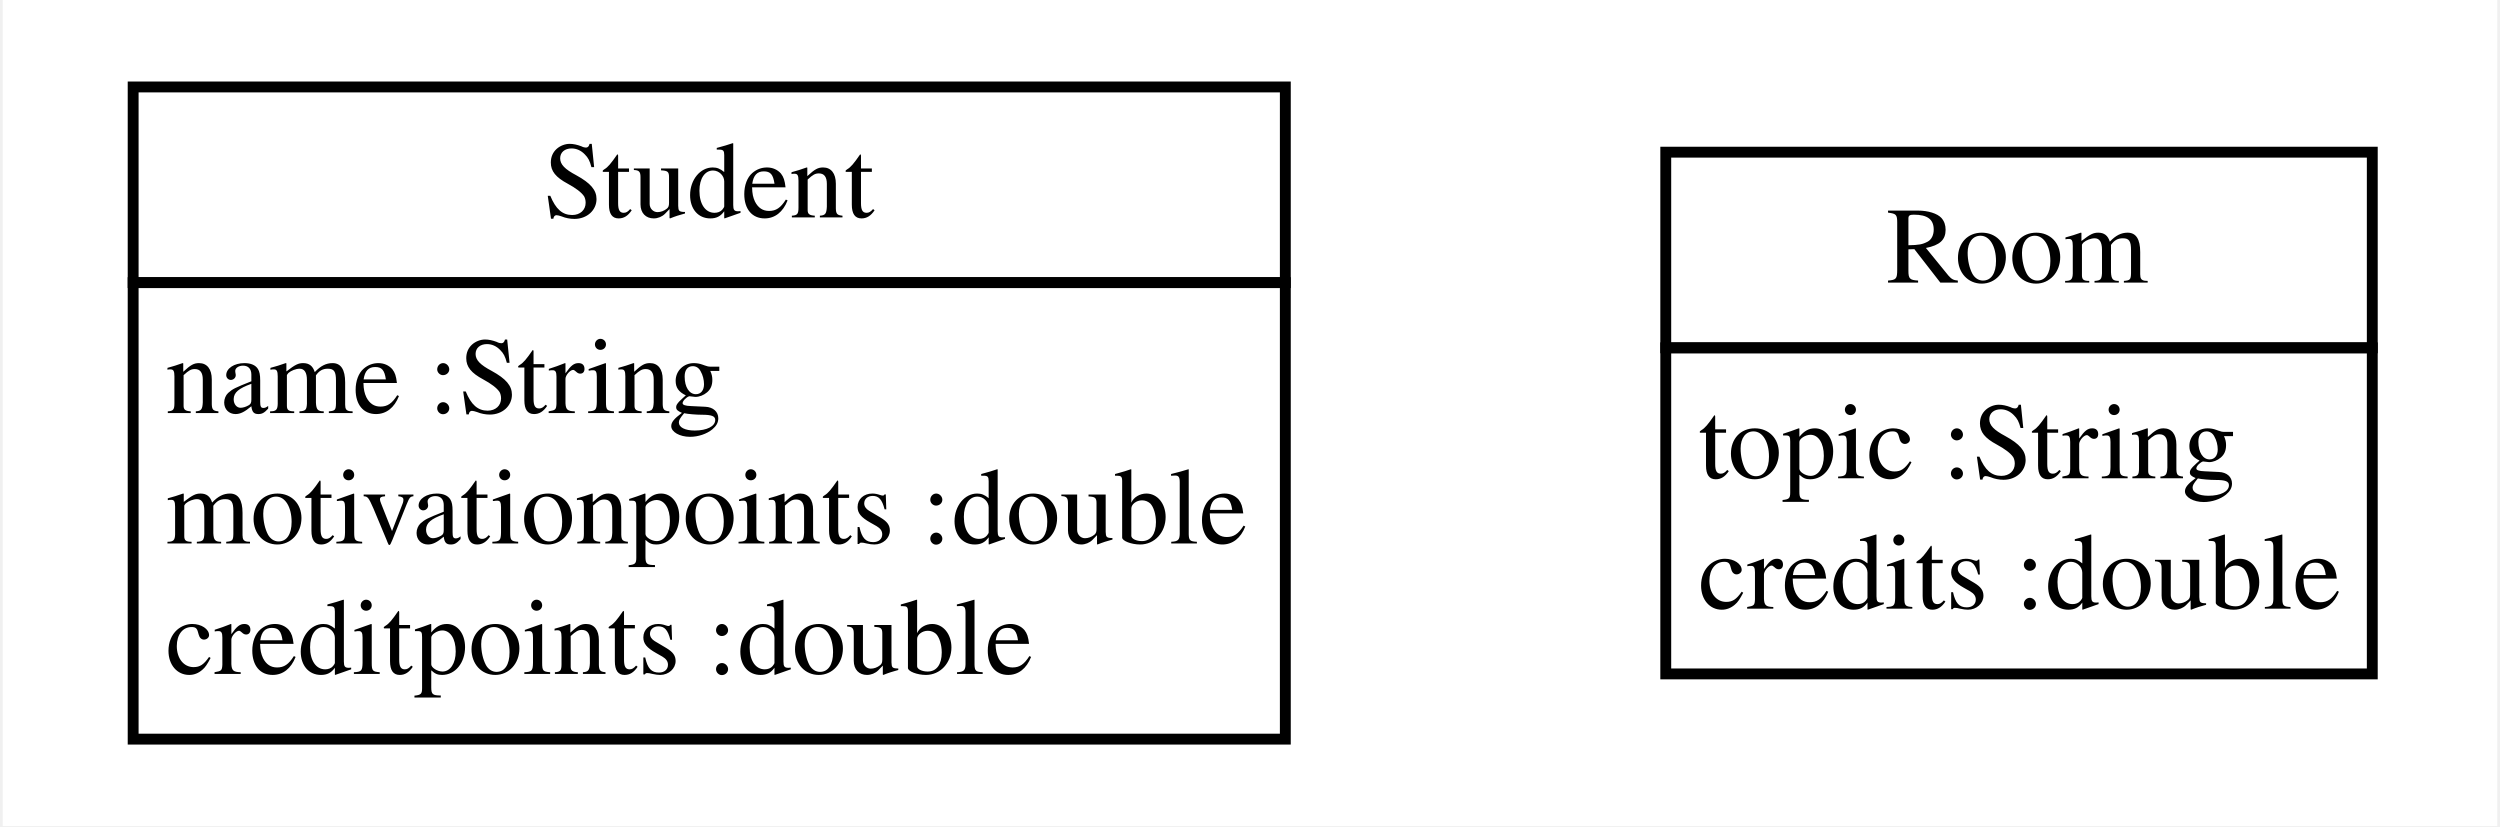
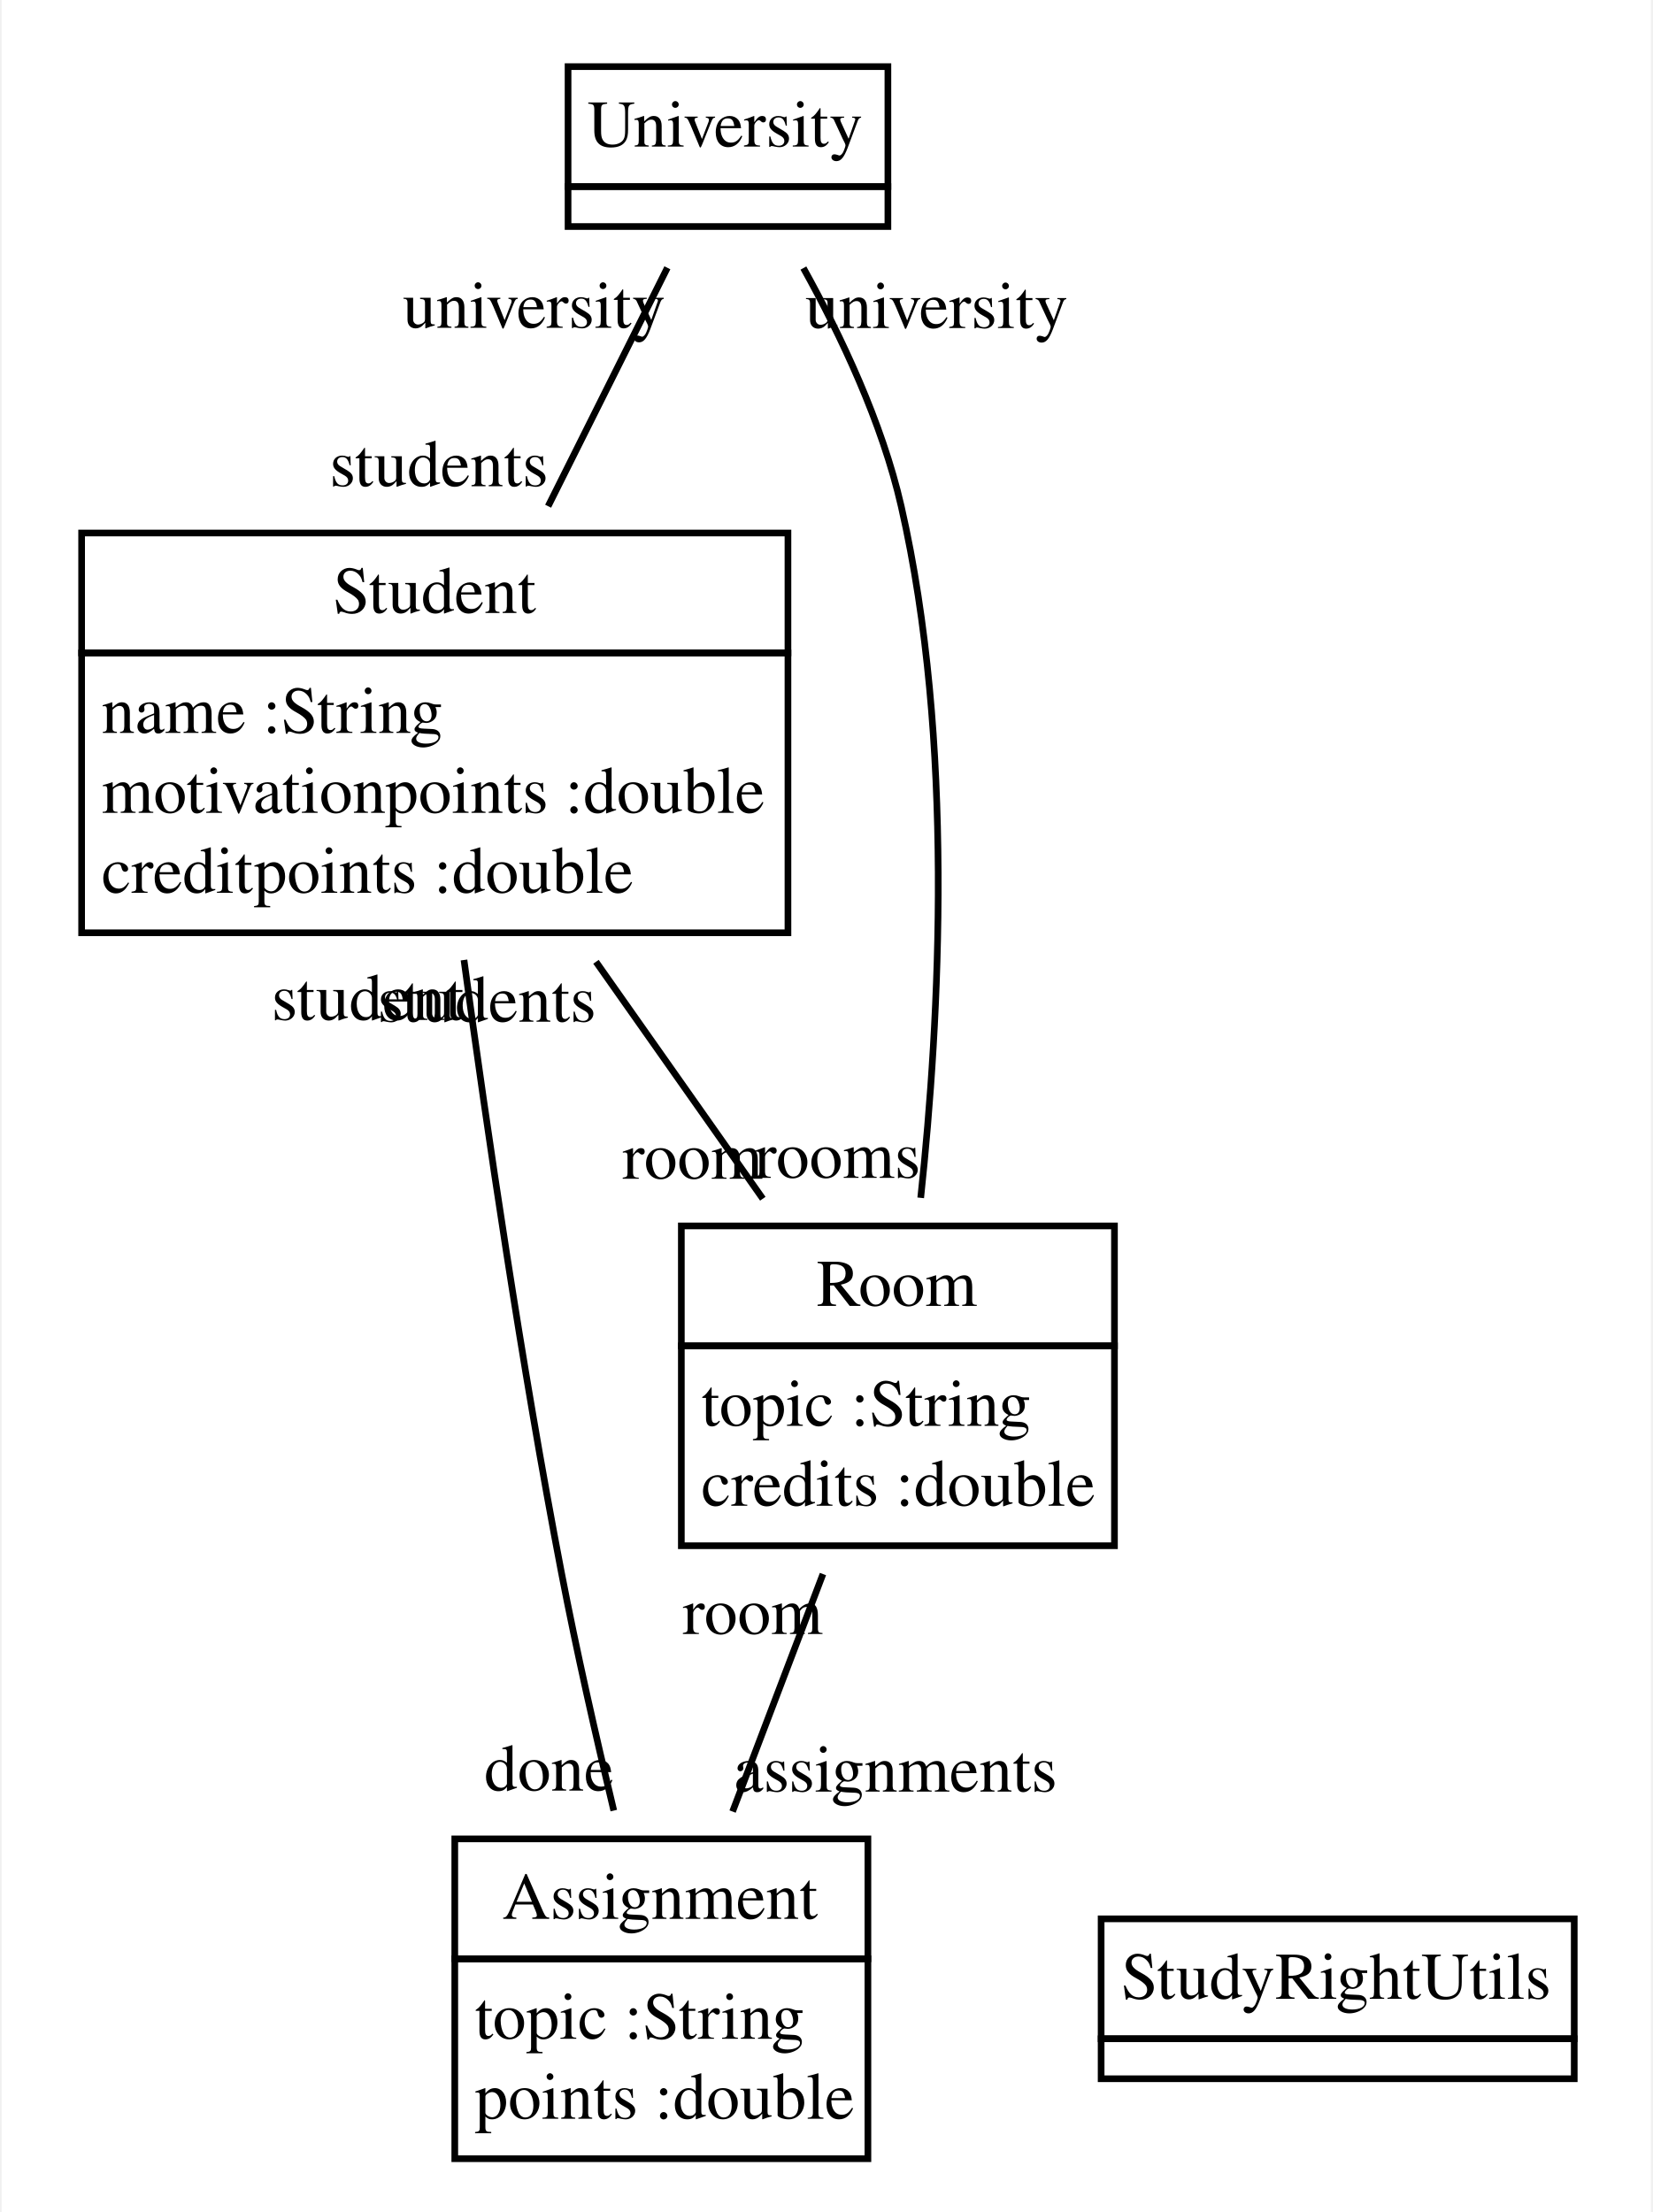
- <svg xmlns="http://www.w3.org/2000/svg" width="230pt" height="76pt" viewBox="0.00 0.00 229.50 76.00">
-   <g id="graph0" class="graph" transform="scale(1 1) rotate(0) translate(4 72)">
-     <polygon fill="#ffffff" stroke="transparent" points="-4,4 -4,-72 225.5,-72 225.5,4 -4,4" />
+ <svg xmlns="http://www.w3.org/2000/svg" width="248pt" height="332pt" viewBox="0.00 0.00 247.50 332.00">
+   <g id="graph0" class="graph" transform="scale(1 1) rotate(0) translate(4 328)">
+     <polygon fill="#ffffff" stroke="transparent" points="-4,4 -4,-328 243.5,-328 243.5,4 -4,4" />
    <g id="node1" class="node">
-       <polygon fill="none" stroke="#000000" points="8,-46 8,-64 114,-64 114,-46 8,-46" />
-       <text text-anchor="start" x="45.722" y="-52" font-family="Times,serif" font-size="10.00" fill="#000000">Student</text>
-       <polygon fill="none" stroke="#000000" points="8,-4 8,-46 114,-46 114,-4 8,-4" />
-       <text text-anchor="start" x="11" y="-34" font-family="Times,serif" font-size="10.00" fill="#000000">name :String</text>
-       <text text-anchor="start" x="11" y="-22" font-family="Times,serif" font-size="10.00" fill="#000000">motivationpoints :double</text>
-       <text text-anchor="start" x="11" y="-10" font-family="Times,serif" font-size="10.00" fill="#000000">creditpoints :double</text>
+       <polygon fill="none" stroke="#000000" points="81,-300 81,-318 129,-318 129,-300 81,-300" />
+       <text text-anchor="start" x="83.894" y="-306" font-family="Times,serif" font-size="10.00" fill="#000000">University</text>
+       <polygon fill="none" stroke="#000000" points="81,-294 81,-300 129,-300 129,-294 81,-294" />
    </g>
    <g id="node2" class="node">
-       <polygon fill="none" stroke="#000000" points="149,-40 149,-58 214,-58 214,-40 149,-40" />
-       <text text-anchor="start" x="169.276" y="-46" font-family="Times,serif" font-size="10.00" fill="#000000">Room</text>
-       <polygon fill="none" stroke="#000000" points="149,-10 149,-40 214,-40 214,-10 149,-10" />
-       <text text-anchor="start" x="152" y="-28" font-family="Times,serif" font-size="10.00" fill="#000000">topic :String</text>
-       <text text-anchor="start" x="152" y="-16" font-family="Times,serif" font-size="10.00" fill="#000000">credits :double</text>
+       <polygon fill="none" stroke="#000000" points="8,-230 8,-248 114,-248 114,-230 8,-230" />
+       <text text-anchor="start" x="45.722" y="-236" font-family="Times,serif" font-size="10.00" fill="#000000">Student</text>
+       <polygon fill="none" stroke="#000000" points="8,-188 8,-230 114,-230 114,-188 8,-188" />
+       <text text-anchor="start" x="11" y="-218" font-family="Times,serif" font-size="10.00" fill="#000000">name :String</text>
+       <text text-anchor="start" x="11" y="-206" font-family="Times,serif" font-size="10.00" fill="#000000">motivationpoints :double</text>
+       <text text-anchor="start" x="11" y="-194" font-family="Times,serif" font-size="10.00" fill="#000000">creditpoints :double</text>
+     </g>
+     <g id="edge1" class="edge">
+       <path fill="none" stroke="#000000" d="M78.011,-252.023C84.106,-264.211 90.739,-277.478 95.904,-287.808" />
+       <text text-anchor="middle" x="75.907" y="-278.808" font-family="Times,serif" font-size="10.00" fill="#000000">university</text>
+       <text text-anchor="middle" x="61.624" y="-255.023" font-family="Times,serif" font-size="10.00" fill="#000000">students</text>
+     </g>
+     <g id="node3" class="node">
+       <polygon fill="none" stroke="#000000" points="98,-126 98,-144 163,-144 163,-126 98,-126" />
+       <text text-anchor="start" x="118.276" y="-132" font-family="Times,serif" font-size="10.00" fill="#000000">Room</text>
+       <polygon fill="none" stroke="#000000" points="98,-96 98,-126 163,-126 163,-96 98,-96" />
+       <text text-anchor="start" x="101" y="-114" font-family="Times,serif" font-size="10.00" fill="#000000">topic :String</text>
+       <text text-anchor="start" x="101" y="-102" font-family="Times,serif" font-size="10.00" fill="#000000">credits :double</text>
+     </g>
+     <g id="edge2" class="edge">
+       <path fill="none" stroke="#000000" d="M133.924,-148.216C136.815,-175.222 139.005,-216.922 131,-252 128.129,-264.579 121.94,-277.642 116.32,-287.768" />
+       <text text-anchor="middle" x="136.317" y="-278.768" font-family="Times,serif" font-size="10.00" fill="#000000">university</text>
+       <text text-anchor="middle" x="121.426" y="-151.216" font-family="Times,serif" font-size="10.00" fill="#000000">rooms</text>
+     </g>
+     <g id="edge4" class="edge">
+       <path fill="none" stroke="#000000" d="M110.227,-148.083C102.422,-159.169 93.379,-172.013 85.189,-183.645" />
+       <text text-anchor="middle" x="68.801" y="-174.645" font-family="Times,serif" font-size="10.00" fill="#000000">students</text>
+       <text text-anchor="middle" x="99.673" y="-151.083" font-family="Times,serif" font-size="10.00" fill="#000000">room</text>
+     </g>
+     <g id="node4" class="node">
+       <polygon fill="none" stroke="#000000" points="64,-34 64,-52 126,-52 126,-34 64,-34" />
+       <text text-anchor="start" x="71.114" y="-40" font-family="Times,serif" font-size="10.00" fill="#000000">Assignment</text>
+       <polygon fill="none" stroke="#000000" points="64,-4 64,-34 126,-34 126,-4 64,-4" />
+       <text text-anchor="start" x="67" y="-22" font-family="Times,serif" font-size="10.00" fill="#000000">topic :String</text>
+       <text text-anchor="start" x="67" y="-10" font-family="Times,serif" font-size="10.00" fill="#000000">points :double</text>
+     </g>
+     <g id="edge3" class="edge">
+       <path fill="none" stroke="#000000" d="M87.862,-56.25C85.192,-67.352 82.262,-80.233 80,-92 74.048,-122.957 68.835,-158.491 65.383,-183.915" />
+       <text text-anchor="middle" x="50.94" y="-174.915" font-family="Times,serif" font-size="10.00" fill="#000000">student</text>
+       <text text-anchor="middle" x="78.142" y="-59.25" font-family="Times,serif" font-size="10.00" fill="#000000">done</text>
+     </g>
+     <g id="edge5" class="edge">
+       <path fill="none" stroke="#000000" d="M105.691,-56.103C109.993,-67.411 114.946,-80.429 119.254,-91.752" />
+       <text text-anchor="middle" x="108.7" y="-82.752" font-family="Times,serif" font-size="10.00" fill="#000000">room</text>
+       <text text-anchor="middle" x="130.132" y="-59.103" font-family="Times,serif" font-size="10.00" fill="#000000">assignments</text>
+     </g>
+     <g id="node5" class="node">
+       <polygon fill="none" stroke="#000000" points="161,-22 161,-40 232,-40 232,-22 161,-22" />
+       <text text-anchor="start" x="163.995" y="-28" font-family="Times,serif" font-size="10.00" fill="#000000">StudyRightUtils</text>
+       <polygon fill="none" stroke="#000000" points="161,-16 161,-22 232,-22 232,-16 161,-16" />
    </g>
  </g>
</svg>
